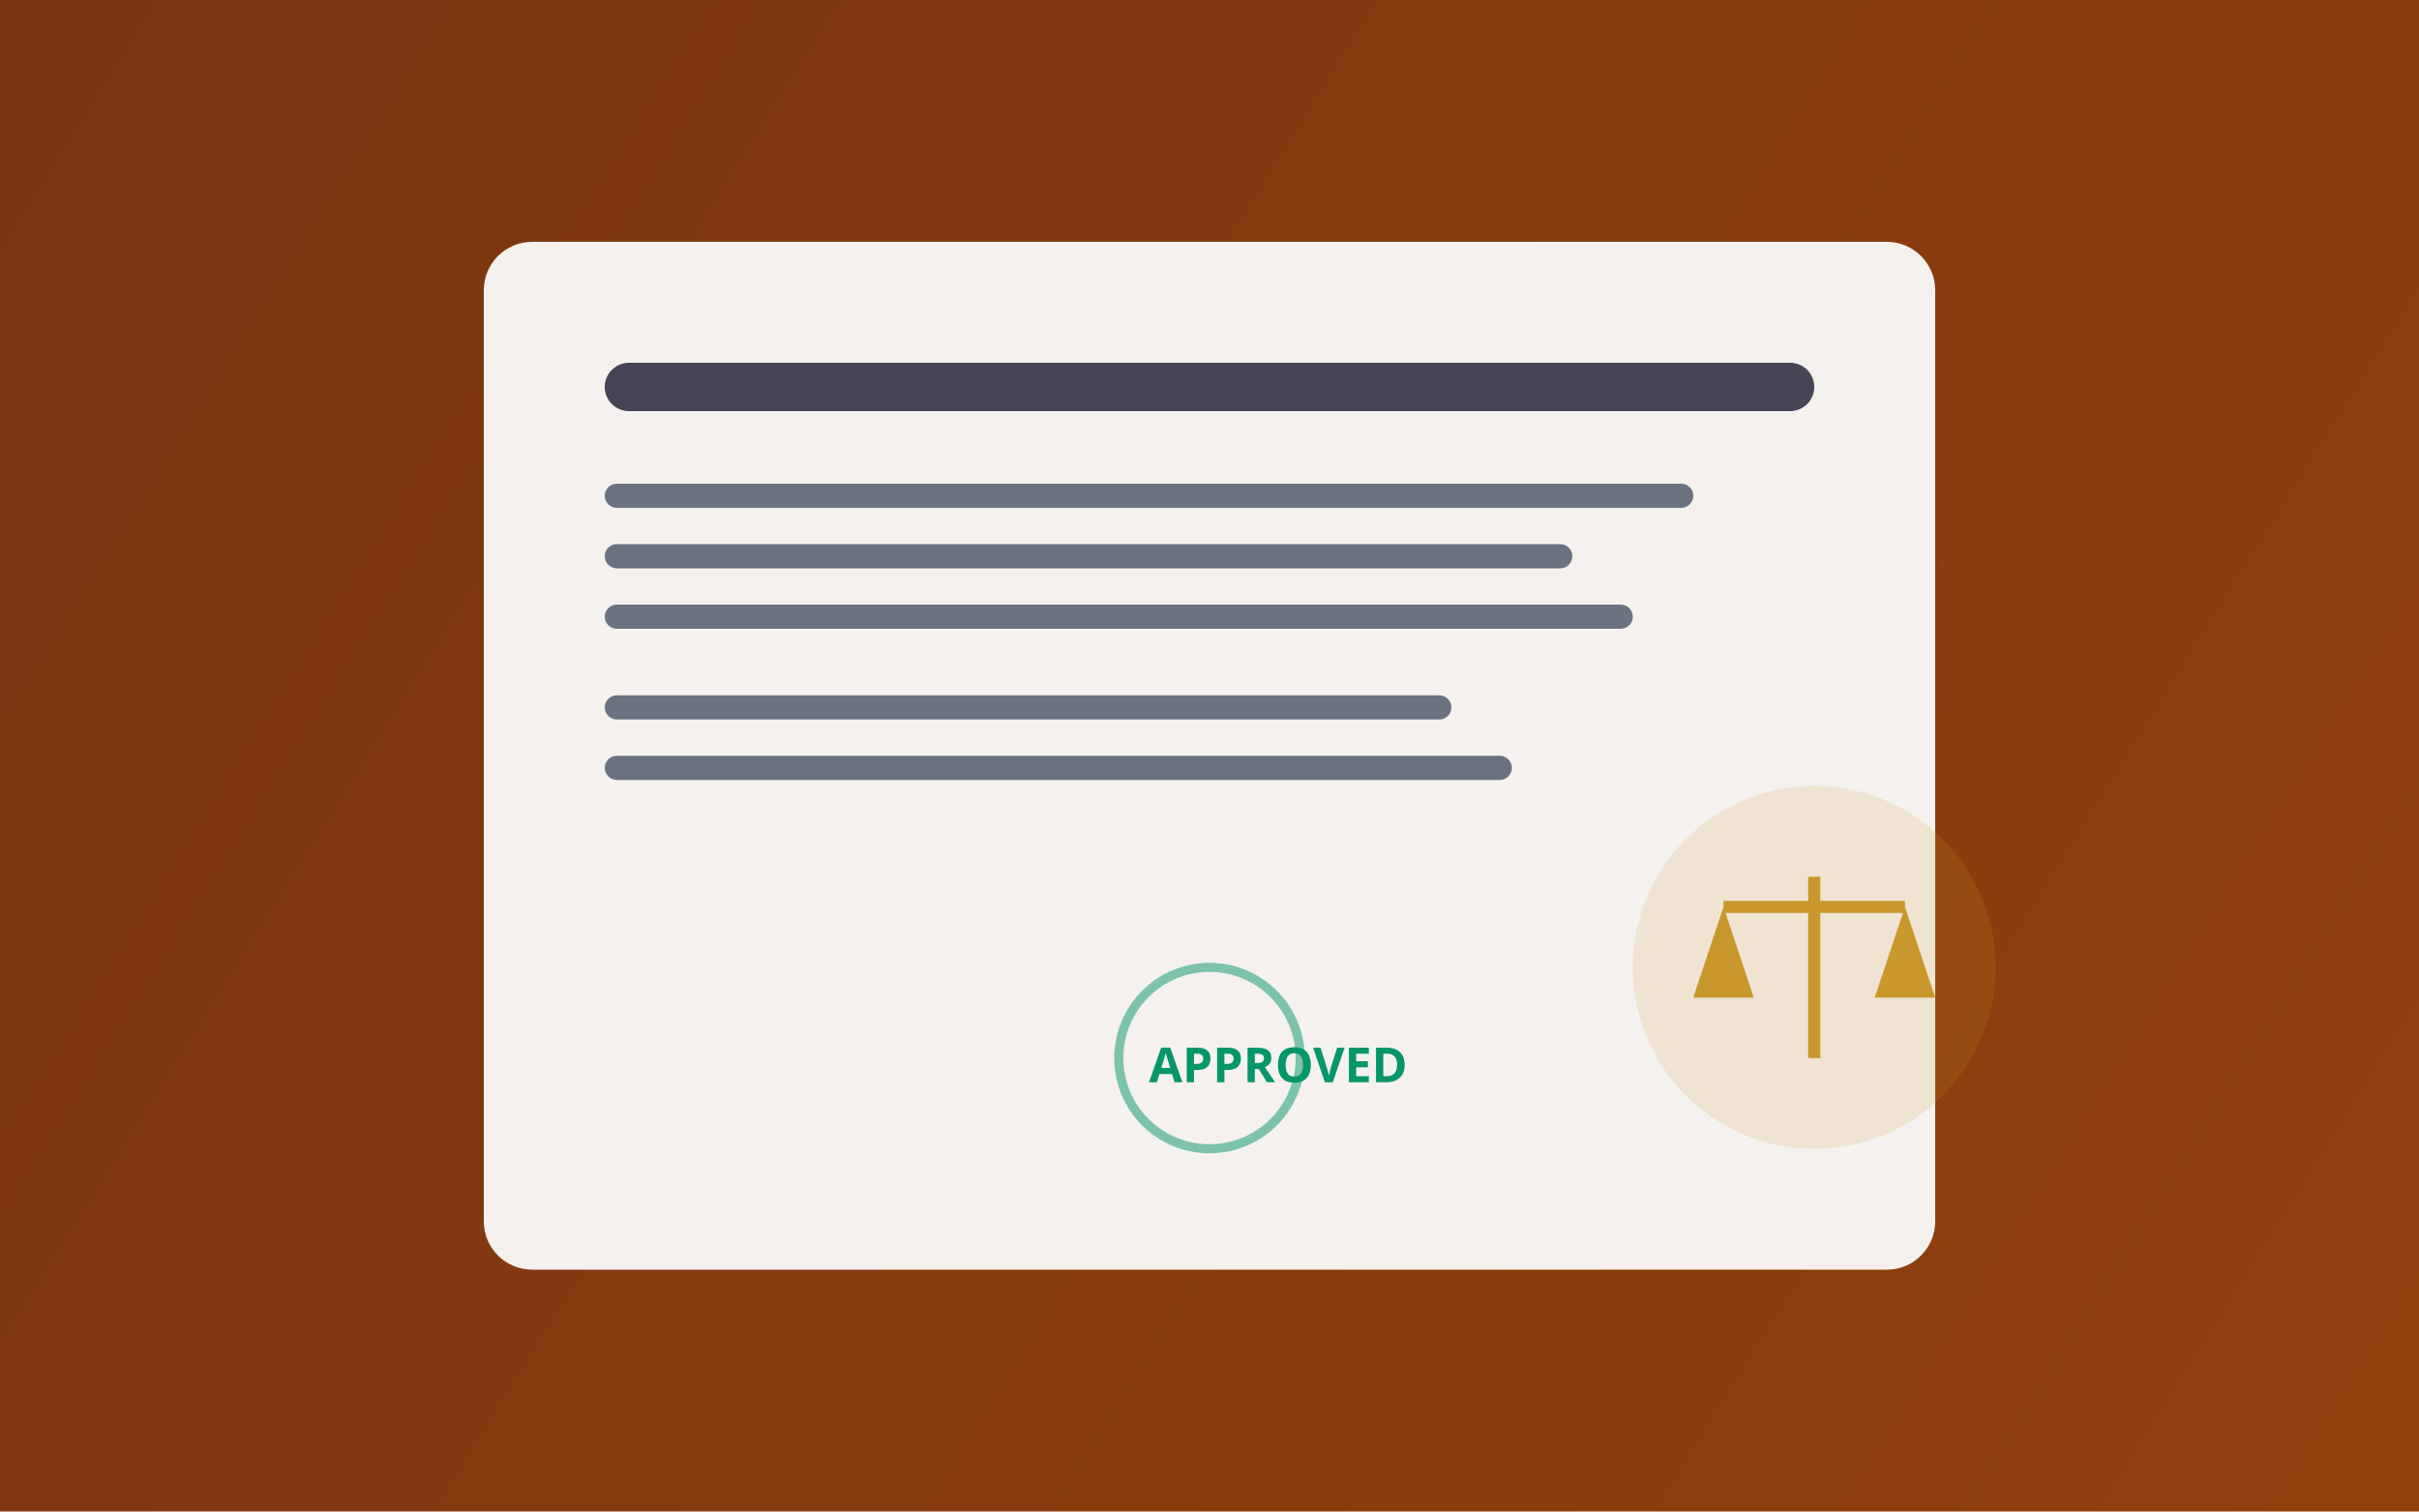
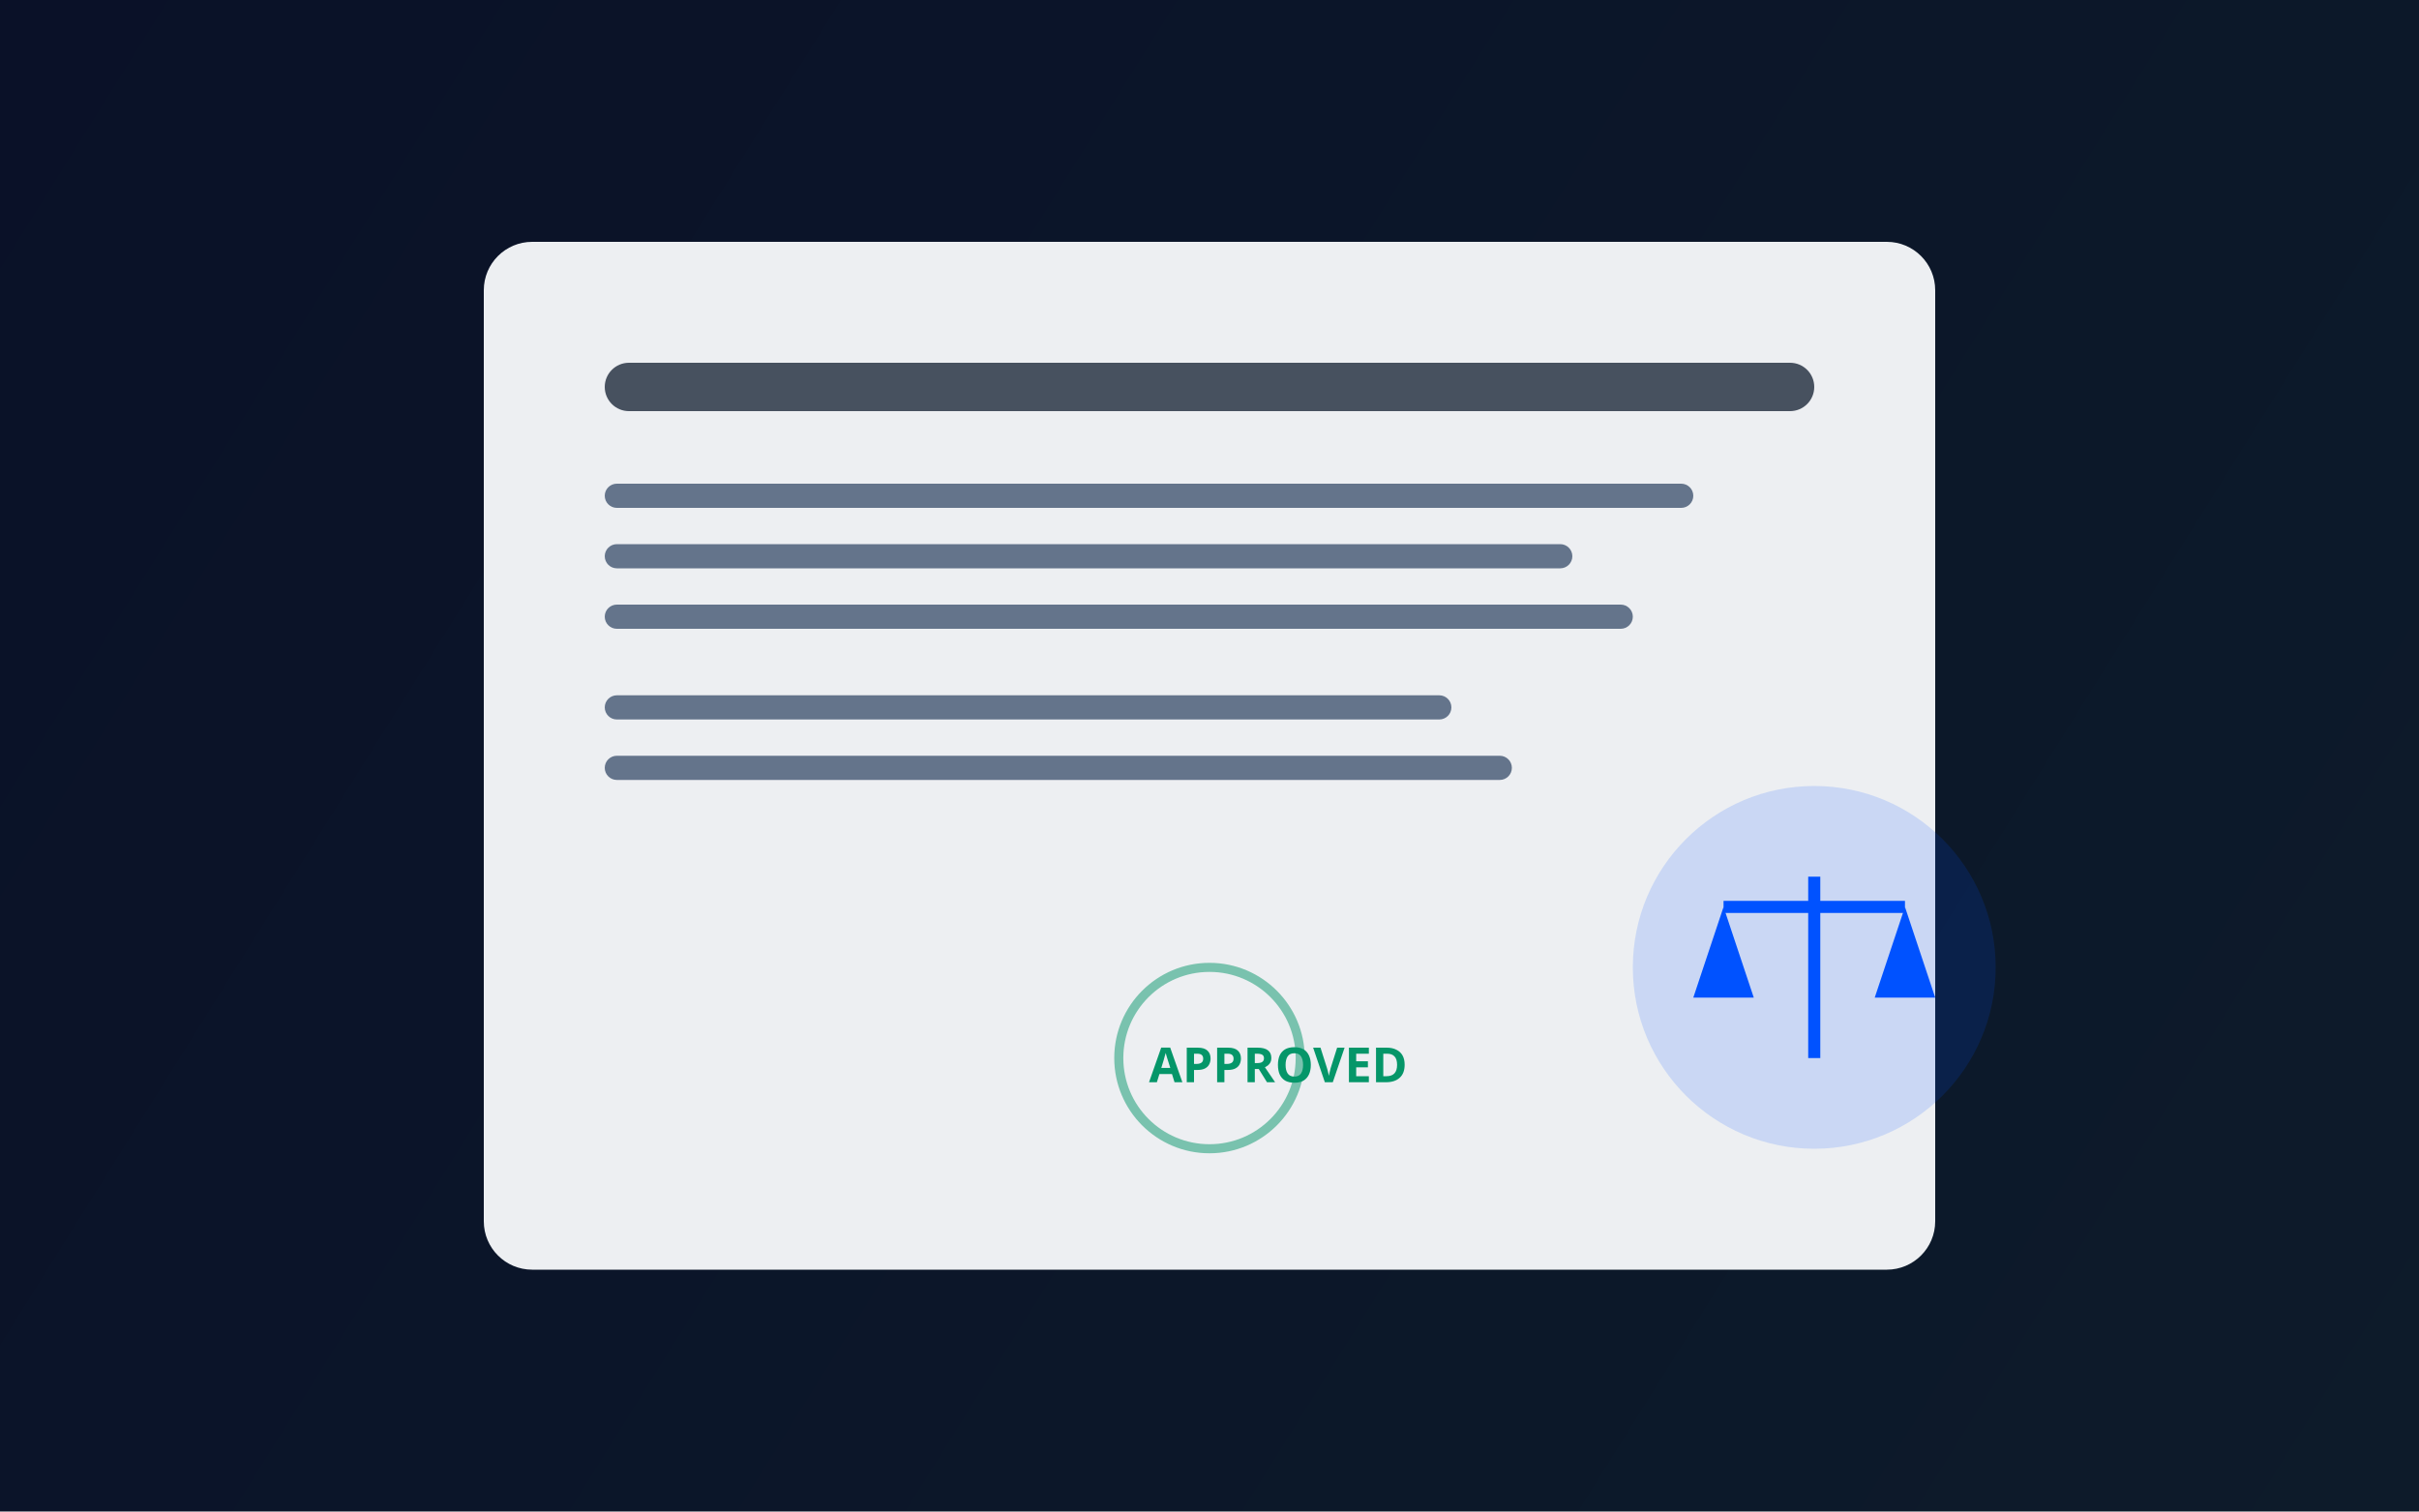
<svg xmlns="http://www.w3.org/2000/svg" viewBox="0 0 400 250">
  <defs>
    <linearGradient id="bg" x1="0" y1="0" x2="400" y2="250" gradientUnits="userSpaceOnUse">
-       <stop offset="0%" stop-color="#78350F" />
-       <stop offset="100%" stop-color="#92400E" />
+       <stop offset="0%" stop-color="#0A1128" />
+       <stop offset="100%" stop-color="#0D1B2A" />
    </linearGradient>
  </defs>
  <rect width="400" height="250" fill="url(#bg)" />
-   <rect x="80" y="40" width="240" height="170" rx="8" fill="#FAFAF9" opacity="0.95" />
-   <rect x="100" y="60" width="200" height="8" rx="4" fill="#1A1A2E" opacity="0.8" />
-   <rect x="100" y="80" width="180" height="4" rx="2" fill="#6B7280" />
-   <rect x="100" y="90" width="160" height="4" rx="2" fill="#6B7280" />
-   <rect x="100" y="100" width="170" height="4" rx="2" fill="#6B7280" />
-   <rect x="100" y="115" width="140" height="4" rx="2" fill="#6B7280" />
-   <rect x="100" y="125" width="150" height="4" rx="2" fill="#6B7280" />
-   <circle cx="300" cy="160" r="30" fill="#C9972B" opacity="0.15" />
-   <line x1="300" y1="145" x2="300" y2="175" stroke="#C9972B" stroke-width="2" />
-   <line x1="285" y1="150" x2="315" y2="150" stroke="#C9972B" stroke-width="2" />
-   <path d="M285 150 L280 165 L290 165 Z" fill="#C9972B" />
-   <path d="M315 150 L310 165 L320 165 Z" fill="#C9972B" />
+   <rect x="80" y="40" width="240" height="170" rx="8" fill="#F8FAFC" opacity="0.95" />
+   <rect x="100" y="60" width="200" height="8" rx="4" fill="#1E293B" opacity="0.8" />
+   <rect x="100" y="80" width="180" height="4" rx="2" fill="#64748B" />
+   <rect x="100" y="90" width="160" height="4" rx="2" fill="#64748B" />
+   <rect x="100" y="100" width="170" height="4" rx="2" fill="#64748B" />
+   <rect x="100" y="115" width="140" height="4" rx="2" fill="#64748B" />
+   <rect x="100" y="125" width="150" height="4" rx="2" fill="#64748B" />
+   <circle cx="300" cy="160" r="30" fill="#0052FF" opacity="0.15" />
+   <line x1="300" y1="145" x2="300" y2="175" stroke="#0052FF" stroke-width="2" />
+   <line x1="285" y1="150" x2="315" y2="150" stroke="#0052FF" stroke-width="2" />
+   <path d="M285 150 L280 165 L290 165 Z" fill="#0052FF" />
+   <path d="M315 150 L310 165 L320 165 Z" fill="#0052FF" />
  <circle cx="200" cy="175" r="15" fill="none" stroke="#059669" stroke-width="1.5" opacity="0.5" />
  <text x="190" y="179" font-family="sans-serif" font-size="8" fill="#059669" font-weight="bold">APPROVED</text>
</svg>
